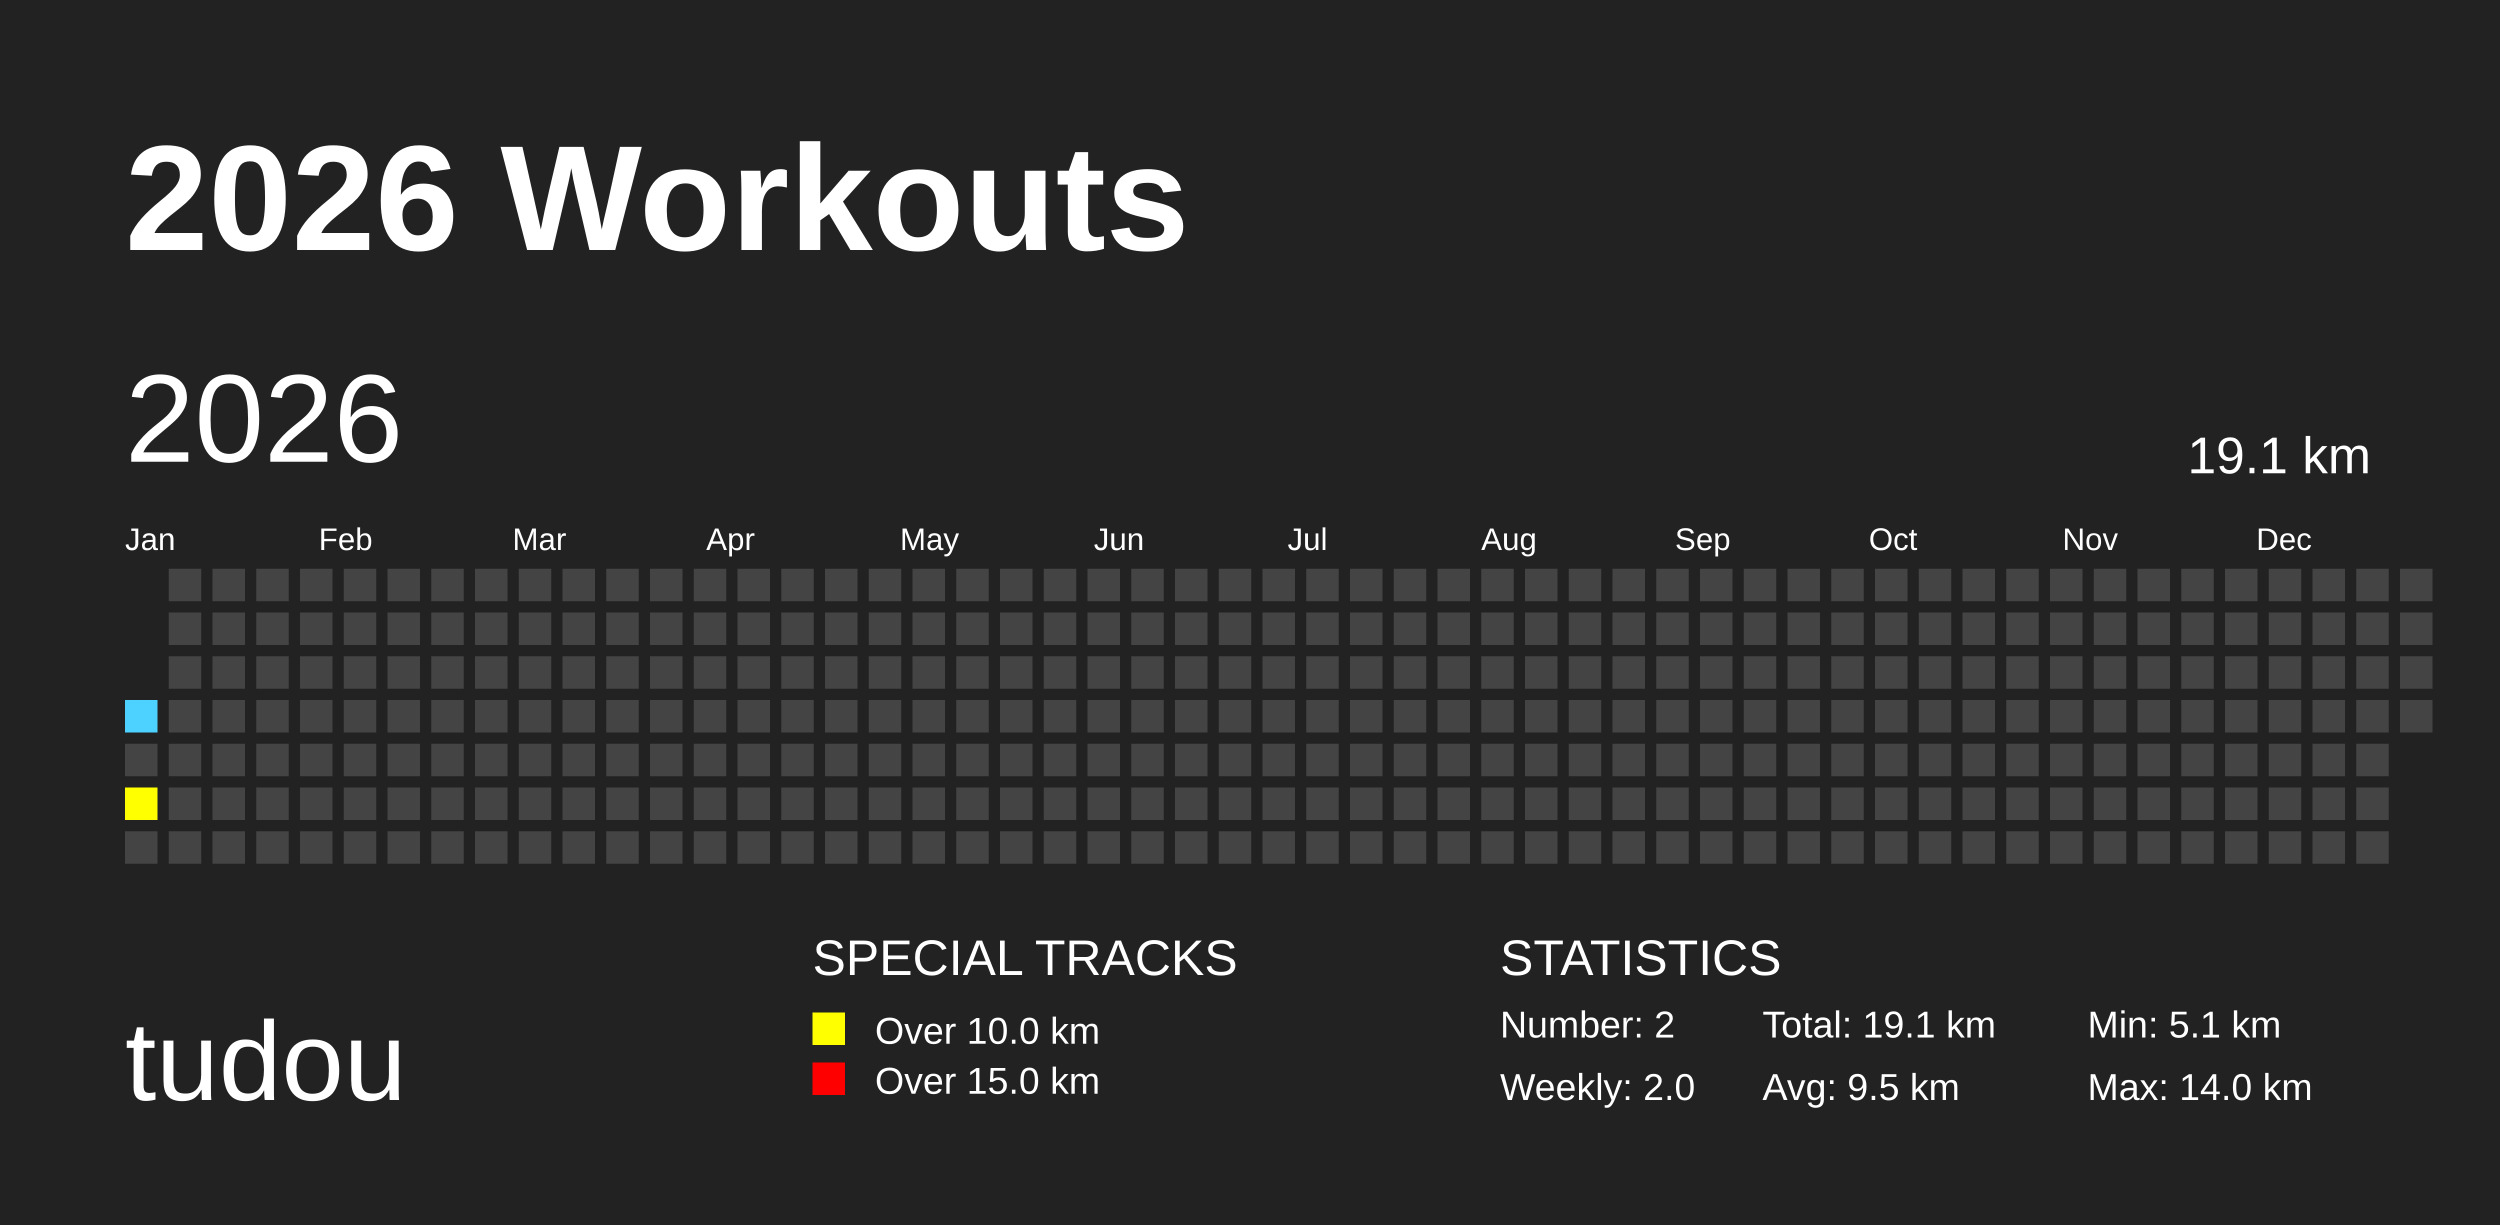
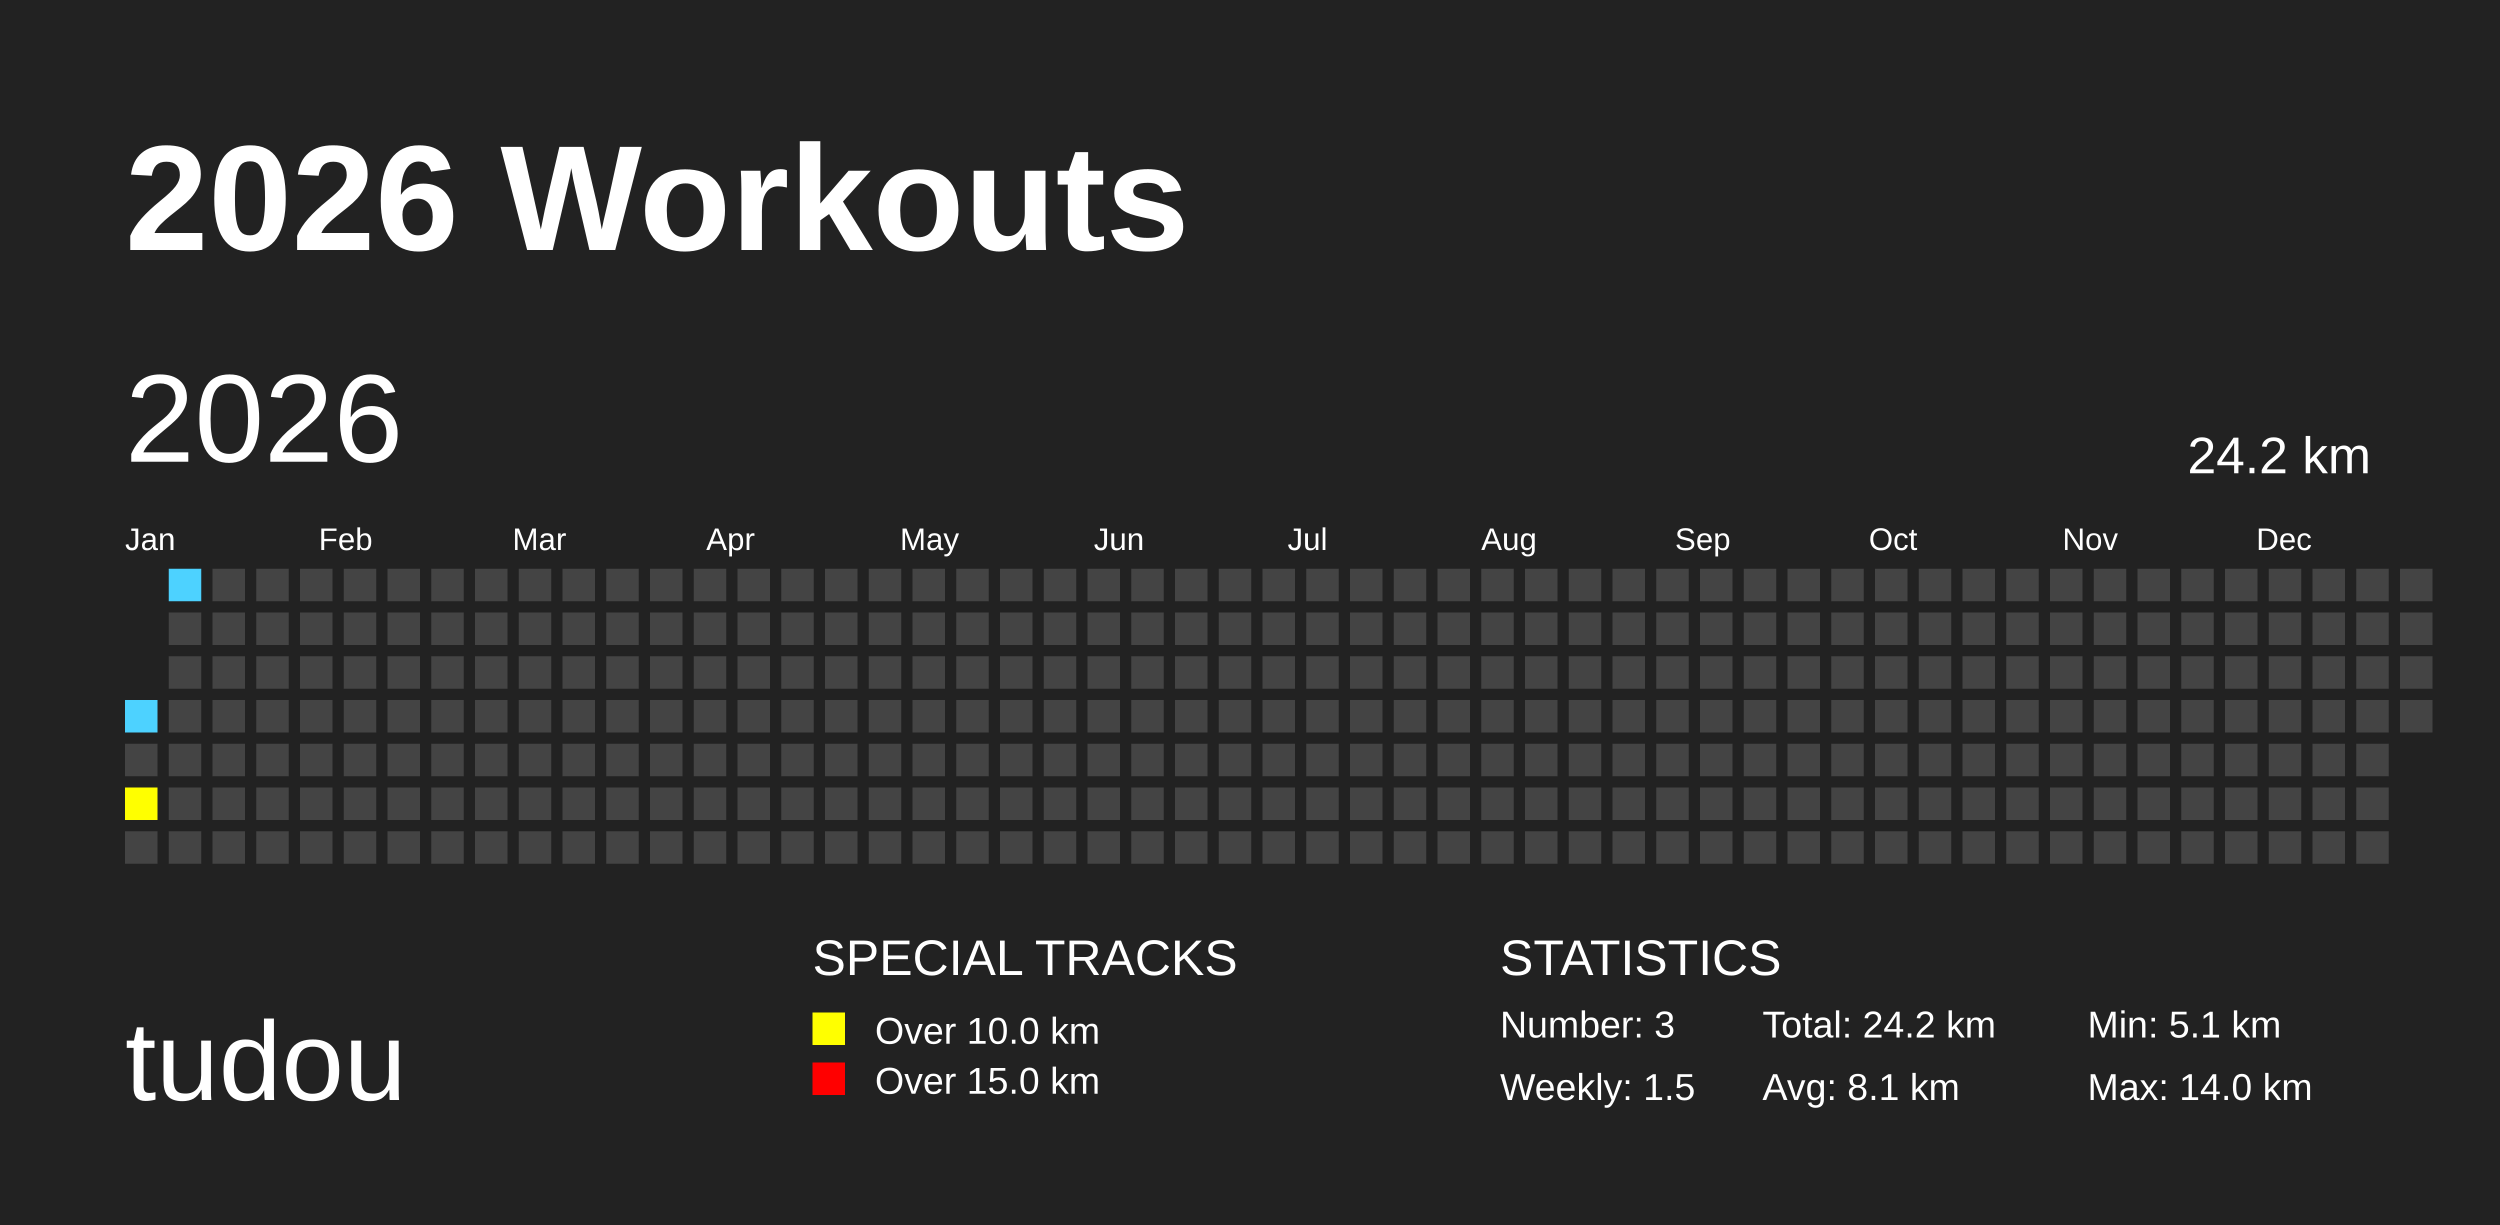
<svg xmlns="http://www.w3.org/2000/svg" baseProfile="full" height="98mm" version="1.1" viewBox="0,0,200,98" width="200mm">
  <defs />
  <rect fill="#222222" height="98" width="200" x="0" y="0" />
  <text fill="#FFFFFF" style="font-size:12px; font-family:Arial; font-weight:bold;" x="10" y="20">2026 Workouts</text>
  <text fill="#FFFFFF" style="font-size:9px; font-family:Arial" x="10" y="88">tudou</text>
  <text fill="#FFFFFF" style="font-size:4px; font-family:Arial" x="65" y="78">SPECIAL TRACKS</text>
  <rect fill="yellow" height="2.6" width="2.6" x="65" y="81" />
  <text fill="#FFFFFF" style="font-size:3px; font-family:Arial" x="70" y="83.5">Over 10.0 km</text>
  <rect fill="red" height="2.6" width="2.6" x="65" y="85" />
  <text fill="#FFFFFF" style="font-size:3px; font-family:Arial" x="70" y="87.5">Over 15.0 km</text>
  <text fill="#FFFFFF" style="font-size:4px; font-family:Arial" x="120" y="78">STATISTICS</text>
-   <text fill="#FFFFFF" style="font-size:3px; font-family:Arial" x="120" y="83">Number: 2</text>
-   <text fill="#FFFFFF" style="font-size:3px; font-family:Arial" x="120" y="88">Weekly: 2.0</text>
-   <text fill="#FFFFFF" style="font-size:3px; font-family:Arial" x="141" y="83">Total: 19.1 km</text>
-   <text fill="#FFFFFF" style="font-size:3px; font-family:Arial" x="141" y="88">Avg: 9.5 km</text>
+   <text fill="#FFFFFF" style="font-size:3px; font-family:Arial" x="120" y="83">Number: 3</text>
+   <text fill="#FFFFFF" style="font-size:3px; font-family:Arial" x="120" y="88">Weekly: 1.5</text>
+   <text fill="#FFFFFF" style="font-size:3px; font-family:Arial" x="141" y="83">Total: 24.2 km</text>
+   <text fill="#FFFFFF" style="font-size:3px; font-family:Arial" x="141" y="88">Avg: 8.1 km</text>
  <text fill="#FFFFFF" style="font-size:3px; font-family:Arial" x="167" y="83">Min: 5.1 km</text>
  <text fill="#FFFFFF" style="font-size:3px; font-family:Arial" x="167" y="88">Max: 14.0 km</text>
  <text dominant-baseline="hanging" fill="#FFFFFF" style="font-size:10.0px; font-family:Arial;" x="10" y="30">2026</text>
-   <text dominant-baseline="hanging" fill="#FFFFFF" style="font-size:4.125px; font-family:Arial;" x="175" y="35">19.1 km</text>
+   <text dominant-baseline="hanging" fill="#FFFFFF" style="font-size:4.125px; font-family:Arial;" x="175" y="35">24.2 km</text>
  <text fill="#FFFFFF" style="font-size:2.5px; font-family:Arial" x="10.0" y="44">Jan</text>
  <text fill="#FFFFFF" style="font-size:2.5px; font-family:Arial" x="25.5" y="44">Feb</text>
  <text fill="#FFFFFF" style="font-size:2.5px; font-family:Arial" x="41.0" y="44">Mar</text>
  <text fill="#FFFFFF" style="font-size:2.5px; font-family:Arial" x="56.5" y="44">Apr</text>
  <text fill="#FFFFFF" style="font-size:2.5px; font-family:Arial" x="72.0" y="44">May</text>
  <text fill="#FFFFFF" style="font-size:2.5px; font-family:Arial" x="87.5" y="44">Jun</text>
  <text fill="#FFFFFF" style="font-size:2.5px; font-family:Arial" x="103.0" y="44">Jul</text>
  <text fill="#FFFFFF" style="font-size:2.5px; font-family:Arial" x="118.5" y="44">Aug</text>
  <text fill="#FFFFFF" style="font-size:2.5px; font-family:Arial" x="134.0" y="44">Sep</text>
  <text fill="#FFFFFF" style="font-size:2.5px; font-family:Arial" x="149.5" y="44">Oct</text>
  <text fill="#FFFFFF" style="font-size:2.5px; font-family:Arial" x="165.0" y="44">Nov</text>
  <text fill="#FFFFFF" style="font-size:2.5px; font-family:Arial" x="180.5" y="44">Dec</text>
  <rect fill="#4DD2FF" height="2.6" width="2.6" x="10.0" y="56.0" />
  <rect fill="#444444" height="2.6" width="2.6" x="10.0" y="59.5" />
  <rect fill="yellow" height="2.6" width="2.6" x="10.0" y="63.0" />
  <rect fill="#444444" height="2.6" width="2.6" x="10.0" y="66.5" />
-   <rect fill="#444444" height="2.6" width="2.6" x="13.5" y="45.5" />
+   <rect fill="#4DD2FF" height="2.6" width="2.6" x="13.5" y="45.5" />
  <rect fill="#444444" height="2.6" width="2.6" x="13.5" y="49.0" />
  <rect fill="#444444" height="2.6" width="2.6" x="13.5" y="52.5" />
  <rect fill="#444444" height="2.6" width="2.6" x="13.5" y="56.0" />
  <rect fill="#444444" height="2.6" width="2.6" x="13.5" y="59.5" />
  <rect fill="#444444" height="2.6" width="2.6" x="13.5" y="63.0" />
  <rect fill="#444444" height="2.6" width="2.6" x="13.5" y="66.5" />
  <rect fill="#444444" height="2.6" width="2.6" x="17.0" y="45.5" />
  <rect fill="#444444" height="2.6" width="2.6" x="17.0" y="49.0" />
  <rect fill="#444444" height="2.6" width="2.6" x="17.0" y="52.5" />
  <rect fill="#444444" height="2.6" width="2.6" x="17.0" y="56.0" />
  <rect fill="#444444" height="2.6" width="2.6" x="17.0" y="59.5" />
  <rect fill="#444444" height="2.6" width="2.6" x="17.0" y="63.0" />
  <rect fill="#444444" height="2.6" width="2.6" x="17.0" y="66.5" />
  <rect fill="#444444" height="2.6" width="2.6" x="20.5" y="45.5" />
  <rect fill="#444444" height="2.6" width="2.6" x="20.5" y="49.0" />
  <rect fill="#444444" height="2.6" width="2.6" x="20.5" y="52.5" />
  <rect fill="#444444" height="2.6" width="2.6" x="20.5" y="56.0" />
  <rect fill="#444444" height="2.6" width="2.6" x="20.5" y="59.5" />
  <rect fill="#444444" height="2.6" width="2.6" x="20.5" y="63.0" />
  <rect fill="#444444" height="2.6" width="2.6" x="20.5" y="66.5" />
  <rect fill="#444444" height="2.6" width="2.6" x="24.0" y="45.5" />
  <rect fill="#444444" height="2.6" width="2.6" x="24.0" y="49.0" />
  <rect fill="#444444" height="2.6" width="2.6" x="24.0" y="52.5" />
  <rect fill="#444444" height="2.6" width="2.6" x="24.0" y="56.0" />
  <rect fill="#444444" height="2.6" width="2.6" x="24.0" y="59.5" />
  <rect fill="#444444" height="2.6" width="2.6" x="24.0" y="63.0" />
  <rect fill="#444444" height="2.6" width="2.6" x="24.0" y="66.5" />
  <rect fill="#444444" height="2.6" width="2.6" x="27.5" y="45.5" />
  <rect fill="#444444" height="2.6" width="2.6" x="27.5" y="49.0" />
  <rect fill="#444444" height="2.6" width="2.6" x="27.5" y="52.5" />
  <rect fill="#444444" height="2.6" width="2.6" x="27.5" y="56.0" />
  <rect fill="#444444" height="2.6" width="2.6" x="27.5" y="59.5" />
  <rect fill="#444444" height="2.6" width="2.6" x="27.5" y="63.0" />
  <rect fill="#444444" height="2.6" width="2.6" x="27.5" y="66.5" />
  <rect fill="#444444" height="2.6" width="2.6" x="31.0" y="45.5" />
  <rect fill="#444444" height="2.6" width="2.6" x="31.0" y="49.0" />
  <rect fill="#444444" height="2.6" width="2.6" x="31.0" y="52.5" />
  <rect fill="#444444" height="2.6" width="2.6" x="31.0" y="56.0" />
  <rect fill="#444444" height="2.6" width="2.6" x="31.0" y="59.5" />
  <rect fill="#444444" height="2.6" width="2.6" x="31.0" y="63.0" />
  <rect fill="#444444" height="2.6" width="2.6" x="31.0" y="66.5" />
  <rect fill="#444444" height="2.6" width="2.6" x="34.5" y="45.5" />
  <rect fill="#444444" height="2.6" width="2.6" x="34.5" y="49.0" />
  <rect fill="#444444" height="2.6" width="2.6" x="34.5" y="52.5" />
  <rect fill="#444444" height="2.6" width="2.6" x="34.5" y="56.0" />
  <rect fill="#444444" height="2.6" width="2.6" x="34.5" y="59.5" />
  <rect fill="#444444" height="2.6" width="2.6" x="34.5" y="63.0" />
  <rect fill="#444444" height="2.6" width="2.6" x="34.5" y="66.5" />
  <rect fill="#444444" height="2.6" width="2.6" x="38.0" y="45.5" />
  <rect fill="#444444" height="2.6" width="2.6" x="38.0" y="49.0" />
  <rect fill="#444444" height="2.6" width="2.6" x="38.0" y="52.5" />
  <rect fill="#444444" height="2.6" width="2.6" x="38.0" y="56.0" />
  <rect fill="#444444" height="2.6" width="2.6" x="38.0" y="59.5" />
  <rect fill="#444444" height="2.6" width="2.6" x="38.0" y="63.0" />
  <rect fill="#444444" height="2.6" width="2.6" x="38.0" y="66.5" />
  <rect fill="#444444" height="2.6" width="2.6" x="41.5" y="45.5" />
  <rect fill="#444444" height="2.6" width="2.6" x="41.5" y="49.0" />
  <rect fill="#444444" height="2.6" width="2.6" x="41.5" y="52.5" />
  <rect fill="#444444" height="2.6" width="2.6" x="41.5" y="56.0" />
  <rect fill="#444444" height="2.6" width="2.6" x="41.5" y="59.5" />
  <rect fill="#444444" height="2.6" width="2.6" x="41.5" y="63.0" />
  <rect fill="#444444" height="2.6" width="2.6" x="41.5" y="66.5" />
  <rect fill="#444444" height="2.6" width="2.6" x="45.0" y="45.5" />
  <rect fill="#444444" height="2.6" width="2.6" x="45.0" y="49.0" />
  <rect fill="#444444" height="2.6" width="2.6" x="45.0" y="52.5" />
  <rect fill="#444444" height="2.6" width="2.6" x="45.0" y="56.0" />
  <rect fill="#444444" height="2.6" width="2.6" x="45.0" y="59.5" />
  <rect fill="#444444" height="2.6" width="2.6" x="45.0" y="63.0" />
  <rect fill="#444444" height="2.6" width="2.6" x="45.0" y="66.5" />
  <rect fill="#444444" height="2.6" width="2.6" x="48.5" y="45.5" />
  <rect fill="#444444" height="2.6" width="2.6" x="48.5" y="49.0" />
  <rect fill="#444444" height="2.6" width="2.6" x="48.5" y="52.5" />
  <rect fill="#444444" height="2.6" width="2.6" x="48.5" y="56.0" />
  <rect fill="#444444" height="2.6" width="2.6" x="48.5" y="59.5" />
  <rect fill="#444444" height="2.6" width="2.6" x="48.5" y="63.0" />
  <rect fill="#444444" height="2.6" width="2.6" x="48.5" y="66.5" />
  <rect fill="#444444" height="2.6" width="2.6" x="52.0" y="45.5" />
  <rect fill="#444444" height="2.6" width="2.6" x="52.0" y="49.0" />
  <rect fill="#444444" height="2.6" width="2.6" x="52.0" y="52.5" />
  <rect fill="#444444" height="2.6" width="2.6" x="52.0" y="56.0" />
  <rect fill="#444444" height="2.6" width="2.6" x="52.0" y="59.5" />
  <rect fill="#444444" height="2.6" width="2.6" x="52.0" y="63.0" />
  <rect fill="#444444" height="2.6" width="2.6" x="52.0" y="66.5" />
  <rect fill="#444444" height="2.6" width="2.6" x="55.5" y="45.5" />
  <rect fill="#444444" height="2.6" width="2.6" x="55.5" y="49.0" />
  <rect fill="#444444" height="2.6" width="2.6" x="55.5" y="52.5" />
  <rect fill="#444444" height="2.6" width="2.6" x="55.5" y="56.0" />
  <rect fill="#444444" height="2.6" width="2.6" x="55.5" y="59.5" />
  <rect fill="#444444" height="2.6" width="2.6" x="55.5" y="63.0" />
  <rect fill="#444444" height="2.6" width="2.6" x="55.5" y="66.5" />
  <rect fill="#444444" height="2.6" width="2.6" x="59.0" y="45.5" />
  <rect fill="#444444" height="2.6" width="2.6" x="59.0" y="49.0" />
  <rect fill="#444444" height="2.6" width="2.6" x="59.0" y="52.5" />
  <rect fill="#444444" height="2.6" width="2.6" x="59.0" y="56.0" />
  <rect fill="#444444" height="2.6" width="2.6" x="59.0" y="59.5" />
  <rect fill="#444444" height="2.6" width="2.6" x="59.0" y="63.0" />
  <rect fill="#444444" height="2.6" width="2.6" x="59.0" y="66.5" />
  <rect fill="#444444" height="2.6" width="2.6" x="62.5" y="45.5" />
  <rect fill="#444444" height="2.6" width="2.6" x="62.5" y="49.0" />
  <rect fill="#444444" height="2.6" width="2.6" x="62.5" y="52.5" />
  <rect fill="#444444" height="2.6" width="2.6" x="62.5" y="56.0" />
  <rect fill="#444444" height="2.6" width="2.6" x="62.5" y="59.5" />
  <rect fill="#444444" height="2.6" width="2.6" x="62.5" y="63.0" />
  <rect fill="#444444" height="2.6" width="2.6" x="62.5" y="66.5" />
  <rect fill="#444444" height="2.6" width="2.6" x="66.0" y="45.5" />
  <rect fill="#444444" height="2.6" width="2.6" x="66.0" y="49.0" />
  <rect fill="#444444" height="2.6" width="2.6" x="66.0" y="52.5" />
  <rect fill="#444444" height="2.6" width="2.6" x="66.0" y="56.0" />
  <rect fill="#444444" height="2.6" width="2.6" x="66.0" y="59.5" />
  <rect fill="#444444" height="2.6" width="2.6" x="66.0" y="63.0" />
  <rect fill="#444444" height="2.6" width="2.6" x="66.0" y="66.5" />
  <rect fill="#444444" height="2.6" width="2.6" x="69.5" y="45.5" />
  <rect fill="#444444" height="2.6" width="2.6" x="69.5" y="49.0" />
  <rect fill="#444444" height="2.6" width="2.6" x="69.5" y="52.5" />
  <rect fill="#444444" height="2.6" width="2.6" x="69.5" y="56.0" />
  <rect fill="#444444" height="2.6" width="2.6" x="69.5" y="59.5" />
  <rect fill="#444444" height="2.6" width="2.6" x="69.5" y="63.0" />
  <rect fill="#444444" height="2.6" width="2.6" x="69.5" y="66.5" />
  <rect fill="#444444" height="2.6" width="2.6" x="73.0" y="45.5" />
  <rect fill="#444444" height="2.6" width="2.6" x="73.0" y="49.0" />
  <rect fill="#444444" height="2.6" width="2.6" x="73.0" y="52.5" />
  <rect fill="#444444" height="2.6" width="2.6" x="73.0" y="56.0" />
  <rect fill="#444444" height="2.6" width="2.6" x="73.0" y="59.5" />
  <rect fill="#444444" height="2.6" width="2.6" x="73.0" y="63.0" />
  <rect fill="#444444" height="2.6" width="2.6" x="73.0" y="66.5" />
  <rect fill="#444444" height="2.6" width="2.6" x="76.5" y="45.5" />
  <rect fill="#444444" height="2.6" width="2.6" x="76.5" y="49.0" />
  <rect fill="#444444" height="2.6" width="2.6" x="76.5" y="52.5" />
  <rect fill="#444444" height="2.6" width="2.6" x="76.5" y="56.0" />
  <rect fill="#444444" height="2.6" width="2.6" x="76.5" y="59.5" />
  <rect fill="#444444" height="2.6" width="2.6" x="76.5" y="63.0" />
  <rect fill="#444444" height="2.6" width="2.6" x="76.5" y="66.5" />
  <rect fill="#444444" height="2.6" width="2.6" x="80.0" y="45.5" />
  <rect fill="#444444" height="2.6" width="2.6" x="80.0" y="49.0" />
  <rect fill="#444444" height="2.6" width="2.6" x="80.0" y="52.5" />
  <rect fill="#444444" height="2.6" width="2.6" x="80.0" y="56.0" />
  <rect fill="#444444" height="2.6" width="2.6" x="80.0" y="59.5" />
  <rect fill="#444444" height="2.6" width="2.6" x="80.0" y="63.0" />
  <rect fill="#444444" height="2.6" width="2.6" x="80.0" y="66.5" />
  <rect fill="#444444" height="2.6" width="2.6" x="83.5" y="45.5" />
  <rect fill="#444444" height="2.6" width="2.6" x="83.5" y="49.0" />
  <rect fill="#444444" height="2.6" width="2.6" x="83.5" y="52.5" />
  <rect fill="#444444" height="2.6" width="2.6" x="83.5" y="56.0" />
  <rect fill="#444444" height="2.6" width="2.6" x="83.5" y="59.5" />
  <rect fill="#444444" height="2.6" width="2.6" x="83.5" y="63.0" />
  <rect fill="#444444" height="2.6" width="2.6" x="83.5" y="66.5" />
  <rect fill="#444444" height="2.6" width="2.6" x="87.0" y="45.5" />
  <rect fill="#444444" height="2.6" width="2.6" x="87.0" y="49.0" />
  <rect fill="#444444" height="2.6" width="2.6" x="87.0" y="52.5" />
  <rect fill="#444444" height="2.6" width="2.6" x="87.0" y="56.0" />
  <rect fill="#444444" height="2.6" width="2.6" x="87.0" y="59.5" />
  <rect fill="#444444" height="2.6" width="2.6" x="87.0" y="63.0" />
  <rect fill="#444444" height="2.6" width="2.6" x="87.0" y="66.5" />
  <rect fill="#444444" height="2.6" width="2.6" x="90.5" y="45.5" />
  <rect fill="#444444" height="2.6" width="2.6" x="90.5" y="49.0" />
  <rect fill="#444444" height="2.6" width="2.6" x="90.5" y="52.5" />
  <rect fill="#444444" height="2.6" width="2.6" x="90.5" y="56.0" />
  <rect fill="#444444" height="2.6" width="2.6" x="90.5" y="59.5" />
  <rect fill="#444444" height="2.6" width="2.6" x="90.5" y="63.0" />
  <rect fill="#444444" height="2.6" width="2.6" x="90.5" y="66.5" />
  <rect fill="#444444" height="2.6" width="2.6" x="94.0" y="45.5" />
  <rect fill="#444444" height="2.6" width="2.6" x="94.0" y="49.0" />
  <rect fill="#444444" height="2.6" width="2.6" x="94.0" y="52.5" />
  <rect fill="#444444" height="2.6" width="2.6" x="94.0" y="56.0" />
  <rect fill="#444444" height="2.6" width="2.6" x="94.0" y="59.5" />
  <rect fill="#444444" height="2.6" width="2.6" x="94.0" y="63.0" />
  <rect fill="#444444" height="2.6" width="2.6" x="94.0" y="66.5" />
  <rect fill="#444444" height="2.6" width="2.6" x="97.5" y="45.5" />
  <rect fill="#444444" height="2.6" width="2.6" x="97.5" y="49.0" />
  <rect fill="#444444" height="2.6" width="2.6" x="97.5" y="52.5" />
  <rect fill="#444444" height="2.6" width="2.6" x="97.5" y="56.0" />
  <rect fill="#444444" height="2.6" width="2.6" x="97.5" y="59.5" />
  <rect fill="#444444" height="2.6" width="2.6" x="97.5" y="63.0" />
  <rect fill="#444444" height="2.6" width="2.6" x="97.5" y="66.5" />
  <rect fill="#444444" height="2.6" width="2.6" x="101.0" y="45.5" />
  <rect fill="#444444" height="2.6" width="2.6" x="101.0" y="49.0" />
  <rect fill="#444444" height="2.6" width="2.6" x="101.0" y="52.5" />
  <rect fill="#444444" height="2.6" width="2.6" x="101.0" y="56.0" />
  <rect fill="#444444" height="2.6" width="2.6" x="101.0" y="59.5" />
  <rect fill="#444444" height="2.6" width="2.6" x="101.0" y="63.0" />
  <rect fill="#444444" height="2.6" width="2.6" x="101.0" y="66.5" />
  <rect fill="#444444" height="2.6" width="2.6" x="104.5" y="45.5" />
  <rect fill="#444444" height="2.6" width="2.6" x="104.5" y="49.0" />
  <rect fill="#444444" height="2.6" width="2.6" x="104.5" y="52.5" />
  <rect fill="#444444" height="2.6" width="2.6" x="104.5" y="56.0" />
  <rect fill="#444444" height="2.6" width="2.6" x="104.5" y="59.5" />
  <rect fill="#444444" height="2.6" width="2.6" x="104.5" y="63.0" />
  <rect fill="#444444" height="2.6" width="2.6" x="104.5" y="66.5" />
  <rect fill="#444444" height="2.6" width="2.6" x="108.0" y="45.5" />
  <rect fill="#444444" height="2.6" width="2.6" x="108.0" y="49.0" />
  <rect fill="#444444" height="2.6" width="2.6" x="108.0" y="52.5" />
  <rect fill="#444444" height="2.6" width="2.6" x="108.0" y="56.0" />
  <rect fill="#444444" height="2.6" width="2.6" x="108.0" y="59.5" />
  <rect fill="#444444" height="2.6" width="2.6" x="108.0" y="63.0" />
  <rect fill="#444444" height="2.6" width="2.6" x="108.0" y="66.5" />
  <rect fill="#444444" height="2.6" width="2.6" x="111.5" y="45.5" />
  <rect fill="#444444" height="2.6" width="2.6" x="111.5" y="49.0" />
  <rect fill="#444444" height="2.6" width="2.6" x="111.5" y="52.5" />
  <rect fill="#444444" height="2.6" width="2.6" x="111.5" y="56.0" />
  <rect fill="#444444" height="2.6" width="2.6" x="111.5" y="59.5" />
  <rect fill="#444444" height="2.6" width="2.6" x="111.5" y="63.0" />
  <rect fill="#444444" height="2.6" width="2.6" x="111.5" y="66.5" />
  <rect fill="#444444" height="2.6" width="2.6" x="115.0" y="45.5" />
  <rect fill="#444444" height="2.6" width="2.6" x="115.0" y="49.0" />
  <rect fill="#444444" height="2.6" width="2.6" x="115.0" y="52.5" />
  <rect fill="#444444" height="2.6" width="2.6" x="115.0" y="56.0" />
  <rect fill="#444444" height="2.6" width="2.6" x="115.0" y="59.5" />
  <rect fill="#444444" height="2.6" width="2.6" x="115.0" y="63.0" />
  <rect fill="#444444" height="2.6" width="2.6" x="115.0" y="66.5" />
  <rect fill="#444444" height="2.6" width="2.6" x="118.5" y="45.5" />
  <rect fill="#444444" height="2.6" width="2.6" x="118.5" y="49.0" />
  <rect fill="#444444" height="2.6" width="2.6" x="118.5" y="52.5" />
  <rect fill="#444444" height="2.6" width="2.6" x="118.5" y="56.0" />
  <rect fill="#444444" height="2.6" width="2.6" x="118.5" y="59.5" />
  <rect fill="#444444" height="2.6" width="2.6" x="118.5" y="63.0" />
  <rect fill="#444444" height="2.6" width="2.6" x="118.5" y="66.5" />
  <rect fill="#444444" height="2.6" width="2.6" x="122.0" y="45.5" />
  <rect fill="#444444" height="2.6" width="2.6" x="122.0" y="49.0" />
  <rect fill="#444444" height="2.6" width="2.6" x="122.0" y="52.5" />
  <rect fill="#444444" height="2.6" width="2.6" x="122.0" y="56.0" />
  <rect fill="#444444" height="2.6" width="2.6" x="122.0" y="59.5" />
  <rect fill="#444444" height="2.6" width="2.6" x="122.0" y="63.0" />
  <rect fill="#444444" height="2.6" width="2.6" x="122.0" y="66.5" />
  <rect fill="#444444" height="2.6" width="2.6" x="125.5" y="45.5" />
  <rect fill="#444444" height="2.6" width="2.6" x="125.5" y="49.0" />
  <rect fill="#444444" height="2.6" width="2.6" x="125.5" y="52.5" />
  <rect fill="#444444" height="2.6" width="2.6" x="125.5" y="56.0" />
  <rect fill="#444444" height="2.6" width="2.6" x="125.5" y="59.5" />
  <rect fill="#444444" height="2.6" width="2.6" x="125.5" y="63.0" />
  <rect fill="#444444" height="2.6" width="2.6" x="125.5" y="66.5" />
  <rect fill="#444444" height="2.6" width="2.6" x="129.0" y="45.5" />
  <rect fill="#444444" height="2.6" width="2.6" x="129.0" y="49.0" />
  <rect fill="#444444" height="2.6" width="2.6" x="129.0" y="52.5" />
  <rect fill="#444444" height="2.6" width="2.6" x="129.0" y="56.0" />
  <rect fill="#444444" height="2.6" width="2.6" x="129.0" y="59.5" />
  <rect fill="#444444" height="2.6" width="2.6" x="129.0" y="63.0" />
  <rect fill="#444444" height="2.6" width="2.6" x="129.0" y="66.5" />
  <rect fill="#444444" height="2.6" width="2.6" x="132.5" y="45.5" />
  <rect fill="#444444" height="2.6" width="2.6" x="132.5" y="49.0" />
  <rect fill="#444444" height="2.6" width="2.6" x="132.5" y="52.5" />
  <rect fill="#444444" height="2.6" width="2.6" x="132.5" y="56.0" />
  <rect fill="#444444" height="2.6" width="2.6" x="132.5" y="59.5" />
  <rect fill="#444444" height="2.6" width="2.6" x="132.5" y="63.0" />
  <rect fill="#444444" height="2.6" width="2.6" x="132.5" y="66.5" />
  <rect fill="#444444" height="2.6" width="2.6" x="136.0" y="45.5" />
  <rect fill="#444444" height="2.6" width="2.6" x="136.0" y="49.0" />
  <rect fill="#444444" height="2.6" width="2.6" x="136.0" y="52.5" />
  <rect fill="#444444" height="2.6" width="2.6" x="136.0" y="56.0" />
  <rect fill="#444444" height="2.6" width="2.6" x="136.0" y="59.5" />
  <rect fill="#444444" height="2.6" width="2.6" x="136.0" y="63.0" />
  <rect fill="#444444" height="2.6" width="2.6" x="136.0" y="66.5" />
  <rect fill="#444444" height="2.6" width="2.6" x="139.5" y="45.5" />
  <rect fill="#444444" height="2.6" width="2.6" x="139.5" y="49.0" />
  <rect fill="#444444" height="2.6" width="2.6" x="139.5" y="52.5" />
  <rect fill="#444444" height="2.6" width="2.6" x="139.5" y="56.0" />
  <rect fill="#444444" height="2.6" width="2.6" x="139.5" y="59.5" />
  <rect fill="#444444" height="2.6" width="2.6" x="139.5" y="63.0" />
  <rect fill="#444444" height="2.6" width="2.6" x="139.5" y="66.5" />
  <rect fill="#444444" height="2.6" width="2.6" x="143.0" y="45.5" />
  <rect fill="#444444" height="2.6" width="2.6" x="143.0" y="49.0" />
  <rect fill="#444444" height="2.6" width="2.6" x="143.0" y="52.5" />
  <rect fill="#444444" height="2.6" width="2.6" x="143.0" y="56.0" />
  <rect fill="#444444" height="2.6" width="2.6" x="143.0" y="59.5" />
  <rect fill="#444444" height="2.6" width="2.6" x="143.0" y="63.0" />
  <rect fill="#444444" height="2.6" width="2.6" x="143.0" y="66.5" />
  <rect fill="#444444" height="2.6" width="2.6" x="146.5" y="45.5" />
  <rect fill="#444444" height="2.6" width="2.6" x="146.5" y="49.0" />
  <rect fill="#444444" height="2.6" width="2.6" x="146.5" y="52.5" />
  <rect fill="#444444" height="2.6" width="2.6" x="146.5" y="56.0" />
  <rect fill="#444444" height="2.6" width="2.6" x="146.5" y="59.5" />
  <rect fill="#444444" height="2.6" width="2.6" x="146.5" y="63.0" />
  <rect fill="#444444" height="2.6" width="2.6" x="146.5" y="66.5" />
  <rect fill="#444444" height="2.6" width="2.6" x="150.0" y="45.5" />
  <rect fill="#444444" height="2.6" width="2.6" x="150.0" y="49.0" />
  <rect fill="#444444" height="2.6" width="2.6" x="150.0" y="52.5" />
  <rect fill="#444444" height="2.6" width="2.6" x="150.0" y="56.0" />
  <rect fill="#444444" height="2.6" width="2.6" x="150.0" y="59.5" />
  <rect fill="#444444" height="2.6" width="2.6" x="150.0" y="63.0" />
  <rect fill="#444444" height="2.6" width="2.6" x="150.0" y="66.5" />
  <rect fill="#444444" height="2.6" width="2.6" x="153.5" y="45.5" />
  <rect fill="#444444" height="2.6" width="2.6" x="153.5" y="49.0" />
  <rect fill="#444444" height="2.6" width="2.6" x="153.5" y="52.5" />
  <rect fill="#444444" height="2.6" width="2.6" x="153.5" y="56.0" />
  <rect fill="#444444" height="2.6" width="2.6" x="153.5" y="59.5" />
  <rect fill="#444444" height="2.6" width="2.6" x="153.5" y="63.0" />
  <rect fill="#444444" height="2.6" width="2.6" x="153.5" y="66.5" />
  <rect fill="#444444" height="2.6" width="2.6" x="157.0" y="45.5" />
  <rect fill="#444444" height="2.6" width="2.6" x="157.0" y="49.0" />
  <rect fill="#444444" height="2.6" width="2.6" x="157.0" y="52.5" />
  <rect fill="#444444" height="2.6" width="2.6" x="157.0" y="56.0" />
  <rect fill="#444444" height="2.6" width="2.6" x="157.0" y="59.5" />
  <rect fill="#444444" height="2.6" width="2.6" x="157.0" y="63.0" />
  <rect fill="#444444" height="2.6" width="2.6" x="157.0" y="66.5" />
  <rect fill="#444444" height="2.6" width="2.6" x="160.5" y="45.5" />
  <rect fill="#444444" height="2.6" width="2.6" x="160.5" y="49.0" />
  <rect fill="#444444" height="2.6" width="2.6" x="160.5" y="52.5" />
  <rect fill="#444444" height="2.6" width="2.6" x="160.5" y="56.0" />
  <rect fill="#444444" height="2.6" width="2.6" x="160.5" y="59.5" />
  <rect fill="#444444" height="2.6" width="2.6" x="160.5" y="63.0" />
  <rect fill="#444444" height="2.6" width="2.6" x="160.5" y="66.5" />
  <rect fill="#444444" height="2.6" width="2.6" x="164.0" y="45.5" />
  <rect fill="#444444" height="2.6" width="2.6" x="164.0" y="49.0" />
  <rect fill="#444444" height="2.6" width="2.6" x="164.0" y="52.5" />
  <rect fill="#444444" height="2.6" width="2.6" x="164.0" y="56.0" />
  <rect fill="#444444" height="2.6" width="2.6" x="164.0" y="59.5" />
  <rect fill="#444444" height="2.6" width="2.6" x="164.0" y="63.0" />
  <rect fill="#444444" height="2.6" width="2.6" x="164.0" y="66.5" />
  <rect fill="#444444" height="2.6" width="2.6" x="167.5" y="45.5" />
  <rect fill="#444444" height="2.6" width="2.6" x="167.5" y="49.0" />
  <rect fill="#444444" height="2.6" width="2.6" x="167.5" y="52.5" />
  <rect fill="#444444" height="2.6" width="2.6" x="167.5" y="56.0" />
  <rect fill="#444444" height="2.6" width="2.6" x="167.5" y="59.5" />
  <rect fill="#444444" height="2.6" width="2.6" x="167.5" y="63.0" />
  <rect fill="#444444" height="2.6" width="2.6" x="167.5" y="66.5" />
  <rect fill="#444444" height="2.6" width="2.6" x="171.0" y="45.5" />
  <rect fill="#444444" height="2.6" width="2.6" x="171.0" y="49.0" />
  <rect fill="#444444" height="2.6" width="2.6" x="171.0" y="52.5" />
  <rect fill="#444444" height="2.6" width="2.6" x="171.0" y="56.0" />
  <rect fill="#444444" height="2.6" width="2.6" x="171.0" y="59.5" />
  <rect fill="#444444" height="2.6" width="2.6" x="171.0" y="63.0" />
  <rect fill="#444444" height="2.6" width="2.6" x="171.0" y="66.5" />
  <rect fill="#444444" height="2.6" width="2.6" x="174.5" y="45.5" />
  <rect fill="#444444" height="2.6" width="2.6" x="174.5" y="49.0" />
  <rect fill="#444444" height="2.6" width="2.6" x="174.5" y="52.5" />
  <rect fill="#444444" height="2.6" width="2.6" x="174.5" y="56.0" />
  <rect fill="#444444" height="2.6" width="2.6" x="174.5" y="59.5" />
  <rect fill="#444444" height="2.6" width="2.6" x="174.5" y="63.0" />
  <rect fill="#444444" height="2.6" width="2.6" x="174.5" y="66.5" />
  <rect fill="#444444" height="2.6" width="2.6" x="178.0" y="45.5" />
  <rect fill="#444444" height="2.6" width="2.6" x="178.0" y="49.0" />
  <rect fill="#444444" height="2.6" width="2.6" x="178.0" y="52.5" />
  <rect fill="#444444" height="2.6" width="2.6" x="178.0" y="56.0" />
  <rect fill="#444444" height="2.6" width="2.6" x="178.0" y="59.5" />
  <rect fill="#444444" height="2.6" width="2.6" x="178.0" y="63.0" />
  <rect fill="#444444" height="2.6" width="2.6" x="178.0" y="66.5" />
  <rect fill="#444444" height="2.6" width="2.6" x="181.5" y="45.5" />
  <rect fill="#444444" height="2.6" width="2.6" x="181.5" y="49.0" />
  <rect fill="#444444" height="2.6" width="2.6" x="181.5" y="52.5" />
  <rect fill="#444444" height="2.6" width="2.6" x="181.5" y="56.0" />
  <rect fill="#444444" height="2.6" width="2.6" x="181.5" y="59.5" />
  <rect fill="#444444" height="2.6" width="2.6" x="181.5" y="63.0" />
  <rect fill="#444444" height="2.6" width="2.6" x="181.5" y="66.5" />
  <rect fill="#444444" height="2.6" width="2.6" x="185.0" y="45.5" />
  <rect fill="#444444" height="2.6" width="2.6" x="185.0" y="49.0" />
  <rect fill="#444444" height="2.6" width="2.6" x="185.0" y="52.5" />
  <rect fill="#444444" height="2.6" width="2.6" x="185.0" y="56.0" />
  <rect fill="#444444" height="2.6" width="2.6" x="185.0" y="59.5" />
  <rect fill="#444444" height="2.6" width="2.6" x="185.0" y="63.0" />
  <rect fill="#444444" height="2.6" width="2.6" x="185.0" y="66.5" />
  <rect fill="#444444" height="2.6" width="2.6" x="188.5" y="45.5" />
  <rect fill="#444444" height="2.6" width="2.6" x="188.5" y="49.0" />
  <rect fill="#444444" height="2.6" width="2.6" x="188.5" y="52.5" />
  <rect fill="#444444" height="2.6" width="2.6" x="188.5" y="56.0" />
  <rect fill="#444444" height="2.6" width="2.6" x="188.5" y="59.5" />
  <rect fill="#444444" height="2.6" width="2.6" x="188.5" y="63.0" />
  <rect fill="#444444" height="2.6" width="2.6" x="188.5" y="66.5" />
  <rect fill="#444444" height="2.6" width="2.6" x="192.0" y="45.5" />
  <rect fill="#444444" height="2.6" width="2.6" x="192.0" y="49.0" />
  <rect fill="#444444" height="2.6" width="2.6" x="192.0" y="52.5" />
  <rect fill="#444444" height="2.6" width="2.6" x="192.0" y="56.0" />
</svg>
